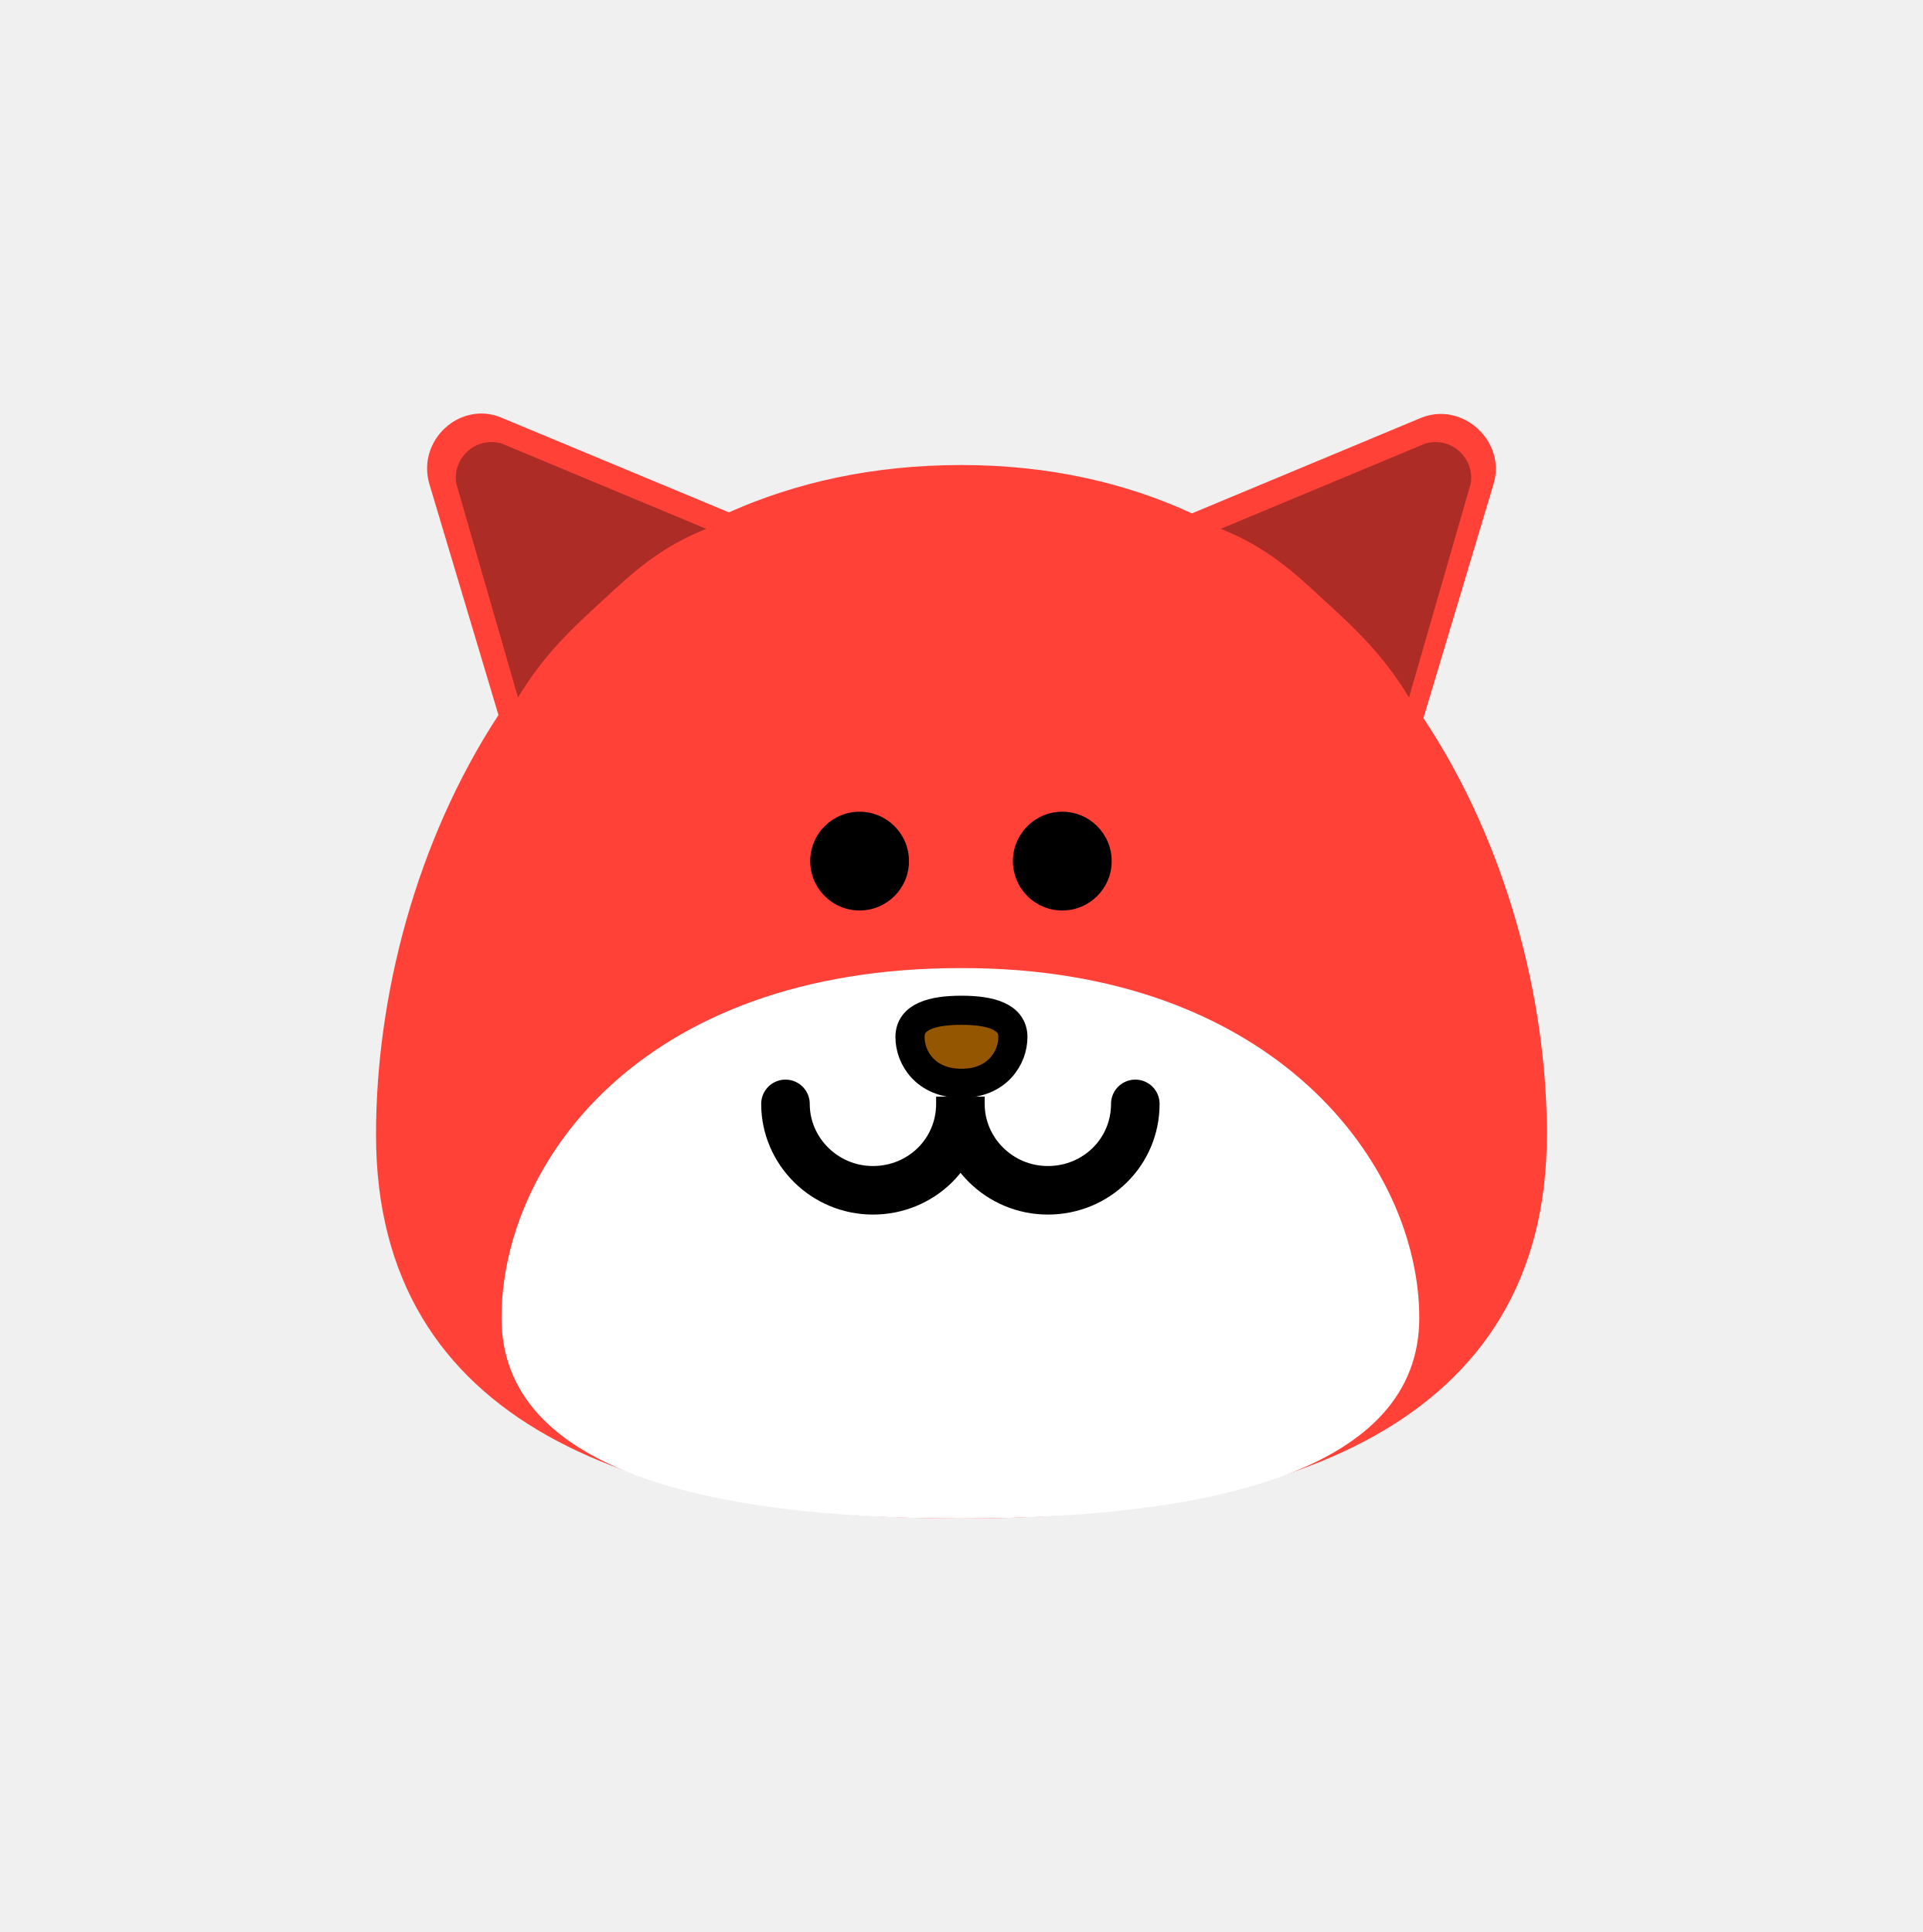
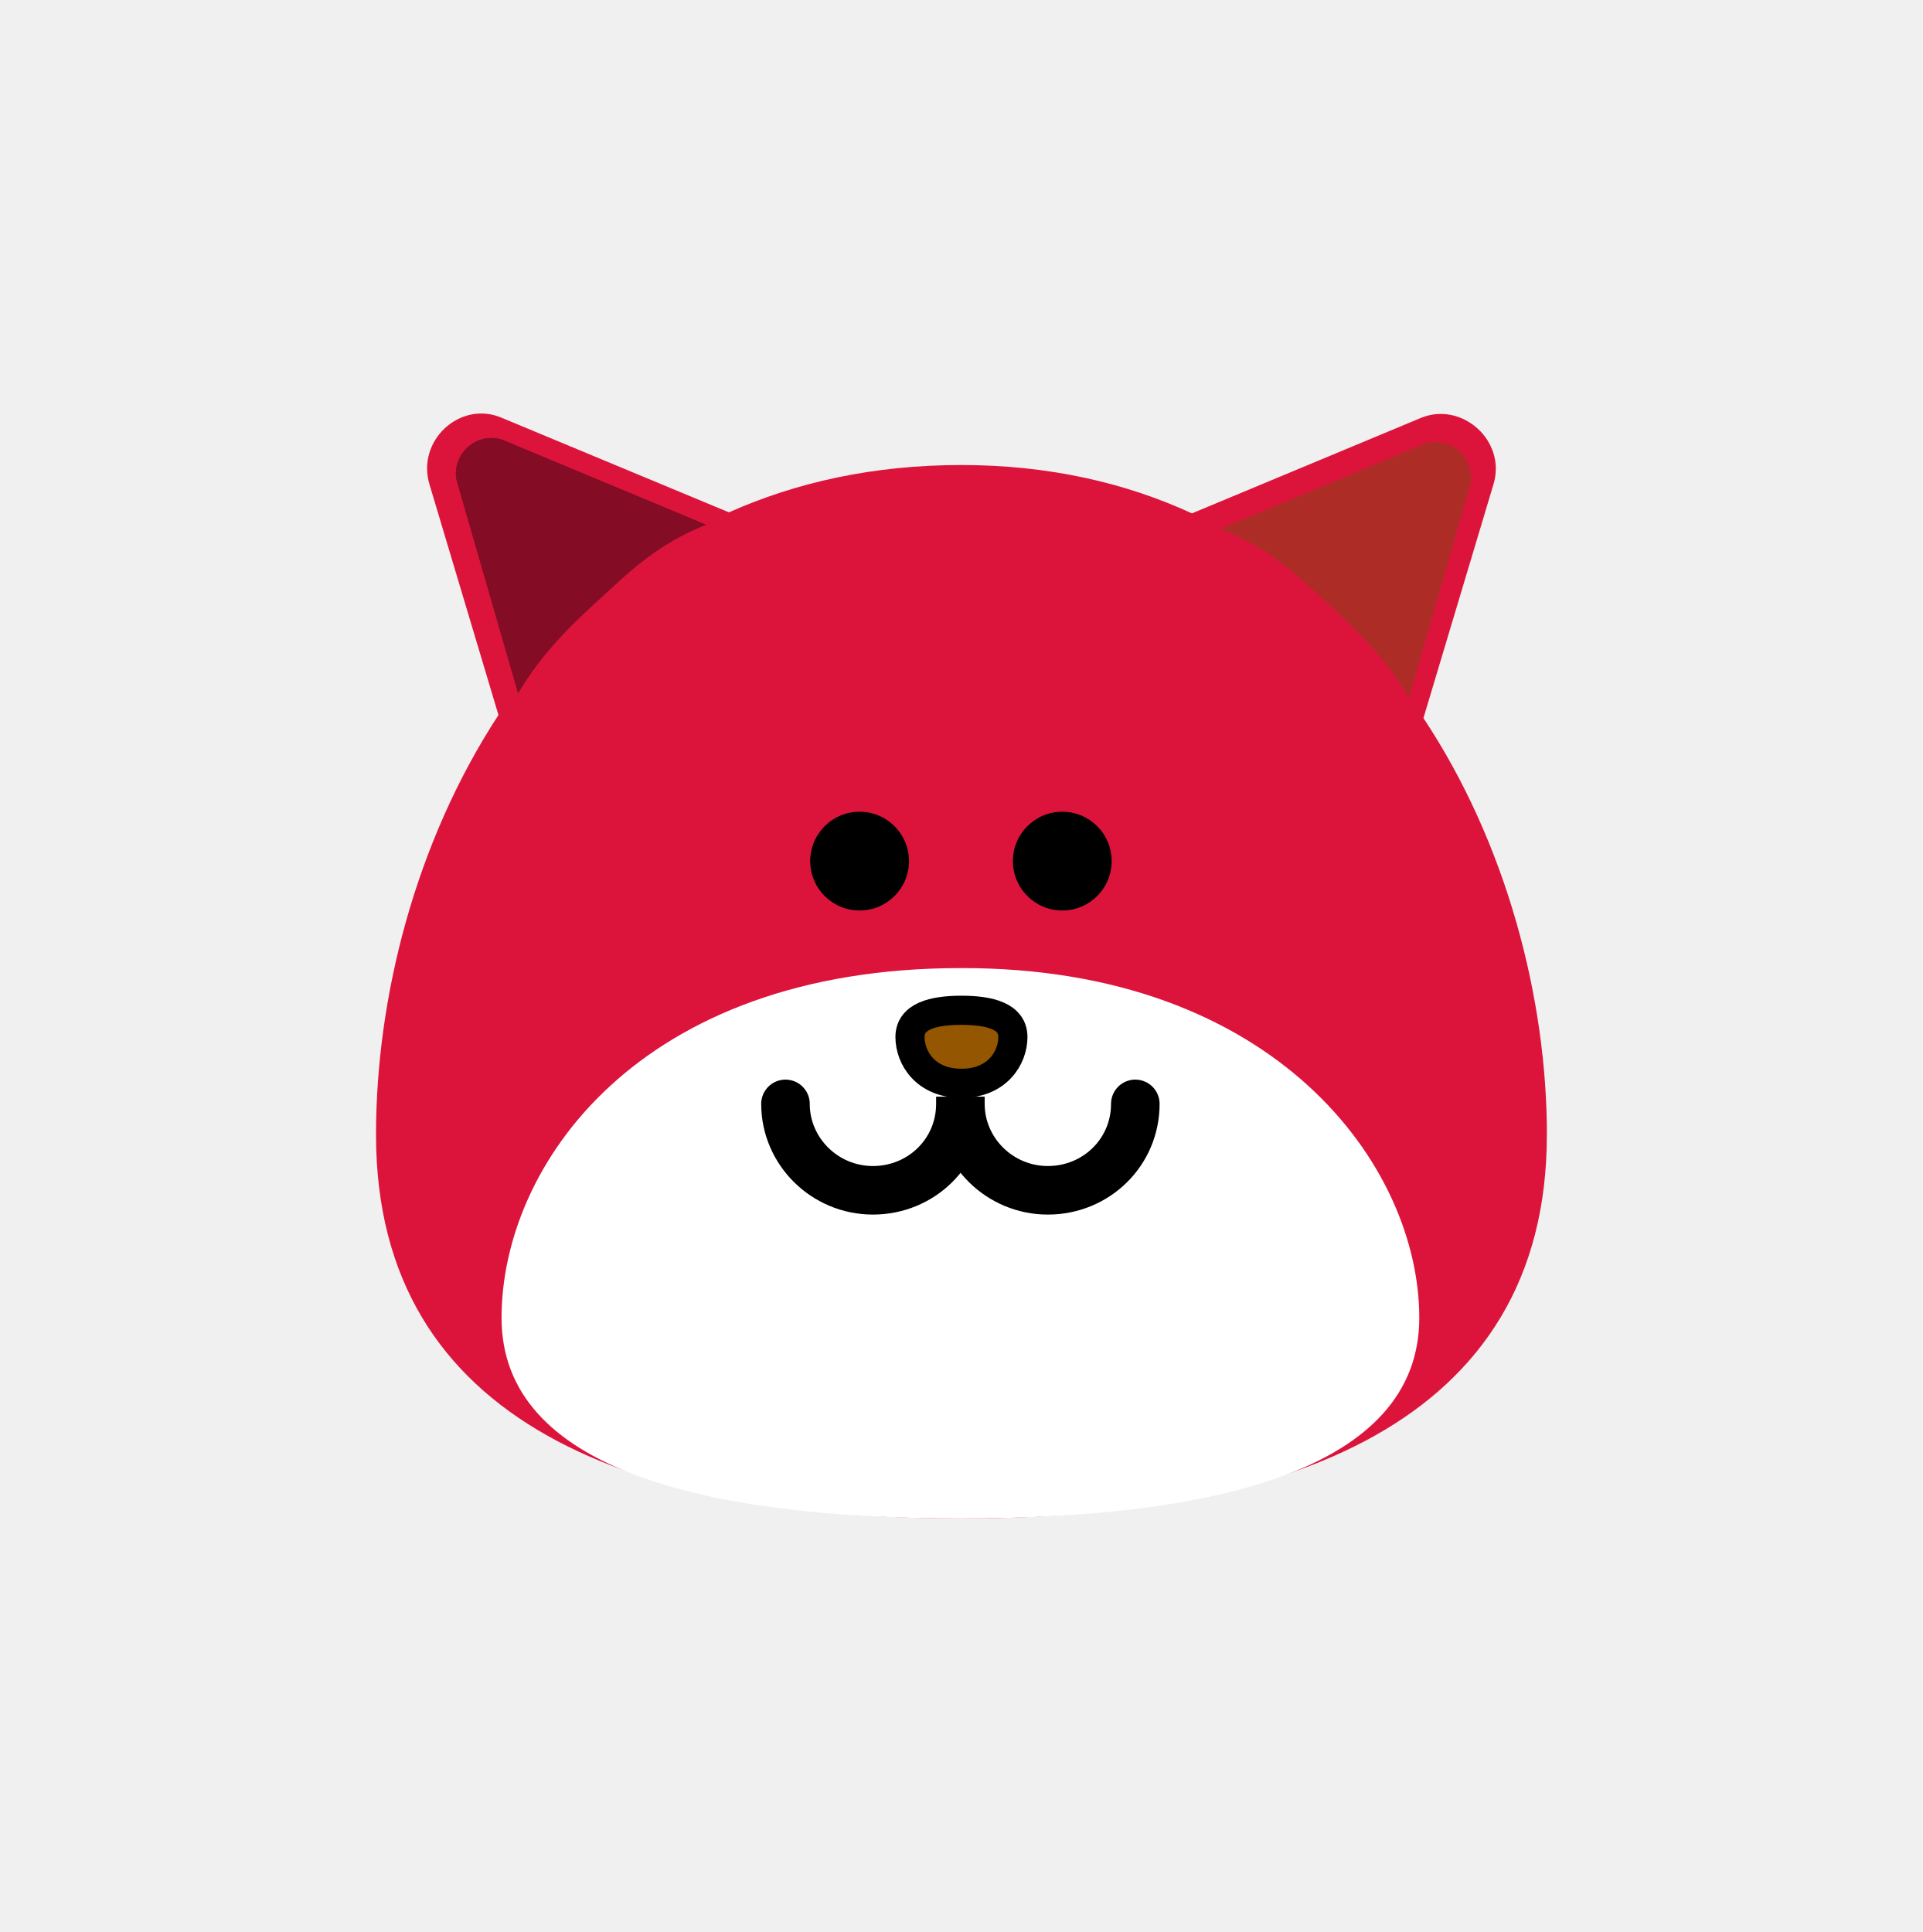
<svg xmlns="http://www.w3.org/2000/svg" version="1.1" width="99.002" height="99.485" viewBox="0,0,99.002,99.485">
  <g transform="translate(-190.4992,-130.2576)">
    <g data-paper-data="{&quot;isPaintingLayer&quot;:true}" fill-rule="nonzero" stroke-linejoin="miter" stroke-miterlimit="10" stroke-dasharray="" stroke-dashoffset="0" style="mix-blend-mode: normal">
-       <path d="M270.141,188.689c0,14.938 -13.508,19.759 -30.141,19.759c-16.633,0 -30.141,-4.767 -30.141,-19.759c0,-7.045 2.013,-15.044 6.304,-21.613l-3.549,-11.866c-0.689,-2.278 1.589,-4.344 3.708,-3.443l11.707,4.873c3.443,-1.536 7.416,-2.437 11.972,-2.437c4.45,0 8.423,0.901 11.866,2.49l11.813,-4.926c2.119,-0.848 4.397,1.218 3.708,3.443l-3.602,12.025c4.291,6.463 6.357,14.461 6.357,21.454z" fill="#ff4138" stroke="none" stroke-width="1" stroke-linecap="butt" />
+       <path d="M270.141,188.689c0,14.938 -13.508,19.759 -30.141,19.759c-16.633,0 -30.141,-4.767 -30.141,-19.759c0,-7.045 2.013,-15.044 6.304,-21.613l-3.549,-11.866c-0.689,-2.278 1.589,-4.344 3.708,-3.443l11.707,4.873c3.443,-1.536 7.416,-2.437 11.972,-2.437c4.45,0 8.423,0.901 11.866,2.49l11.813,-4.926c2.119,-0.848 4.397,1.218 3.708,3.443l-3.602,12.025c4.291,6.463 6.357,14.461 6.357,21.454z" fill="#dc143c" stroke="none" stroke-width="1" stroke-linecap="butt" />
      <path d="M263.572,198.118c0,7.84 -10.594,10.33 -23.625,10.33c-13.031,0 -23.625,-2.49 -23.625,-10.33c0,-7.84 7.045,-18.01 23.625,-18.01c16.209,-0.053 23.625,10.171 23.625,18.01z" fill="#ffffff" stroke="none" stroke-width="1" stroke-linecap="butt" />
      <path d="M237.351,183.657c0,-1.059 1.165,-1.377 2.649,-1.377c1.483,0 2.649,0.318 2.649,1.377c0,1.059 -0.795,2.384 -2.649,2.384c-1.854,0 -2.649,-1.324 -2.649,-2.384z" fill="#945600" stroke="#000000" stroke-width="1.5" stroke-linecap="butt" />
      <path d="M248.952,187.1c0,2.49 -2.013,4.45 -4.503,4.45c-2.49,0 -4.503,-2.013 -4.503,-4.45c0,-0.106 0,-0.106 0,-0.106c0,-0.159 0,-0.265 0,-0.265c0,0 0,0.106 0,0.265c0,0 0,0 0,0.106c0,2.49 -2.013,4.45 -4.503,4.45c-2.49,0 -4.503,-2.013 -4.503,-4.45" fill="none" stroke="#000000" stroke-width="2.5" stroke-linecap="round" />
      <path d="M232.213,174.599c0,-1.404 1.138,-2.543 2.543,-2.543c1.404,0 2.543,1.138 2.543,2.543c0,1.404 -1.138,2.543 -2.543,2.543c-1.404,0 -2.543,-1.138 -2.543,-2.543z" fill="#000000" stroke="none" stroke-width="1" stroke-linecap="butt" />
      <path d="M242.649,174.599c0,-1.404 1.138,-2.543 2.543,-2.543c1.404,0 2.543,1.138 2.543,2.543c0,1.404 -1.138,2.543 -2.543,2.543c-1.404,0 -2.543,-1.138 -2.543,-2.543z" fill="#000000" stroke="none" stroke-width="1" stroke-linecap="butt" />
-       <path d="M221.566,161.144c-1.695,1.536 -3.125,2.913 -4.397,5.032l-3.178,-11.018c-0.212,-1.324 1.006,-2.437 2.331,-2.066l10.541,4.397c-2.384,0.954 -3.761,2.225 -5.297,3.655z" fill="#ad2d26" stroke="none" stroke-width="1" stroke-linecap="butt" />
+       <path d="M221.566,160.931c-1.695,1.536 -3.125,2.913 -4.397,5.032l-3.178,-11.018c-0.212,-1.324 1.006,-2.437 2.331,-2.066l10.541,4.397c-2.384,0.954 -3.761,2.225 -5.297,3.655z" fill="#840c24" stroke="none" stroke-width="1" stroke-linecap="butt" />
      <path d="M253.349,157.489l10.541,-4.397c1.324,-0.371 2.543,0.742 2.331,2.066l-3.178,11.018c-1.271,-2.119 -2.702,-3.496 -4.397,-5.032c-1.536,-1.43 -2.913,-2.702 -5.297,-3.655z" fill="#ad2d26" stroke="none" stroke-width="1" stroke-linecap="butt" />
      <path d="M190.499,229.742v-99.485h99.002v99.485z" fill="none" stroke="#ff0000" stroke-width="0" stroke-linecap="butt" />
    </g>
  </g>
</svg>
